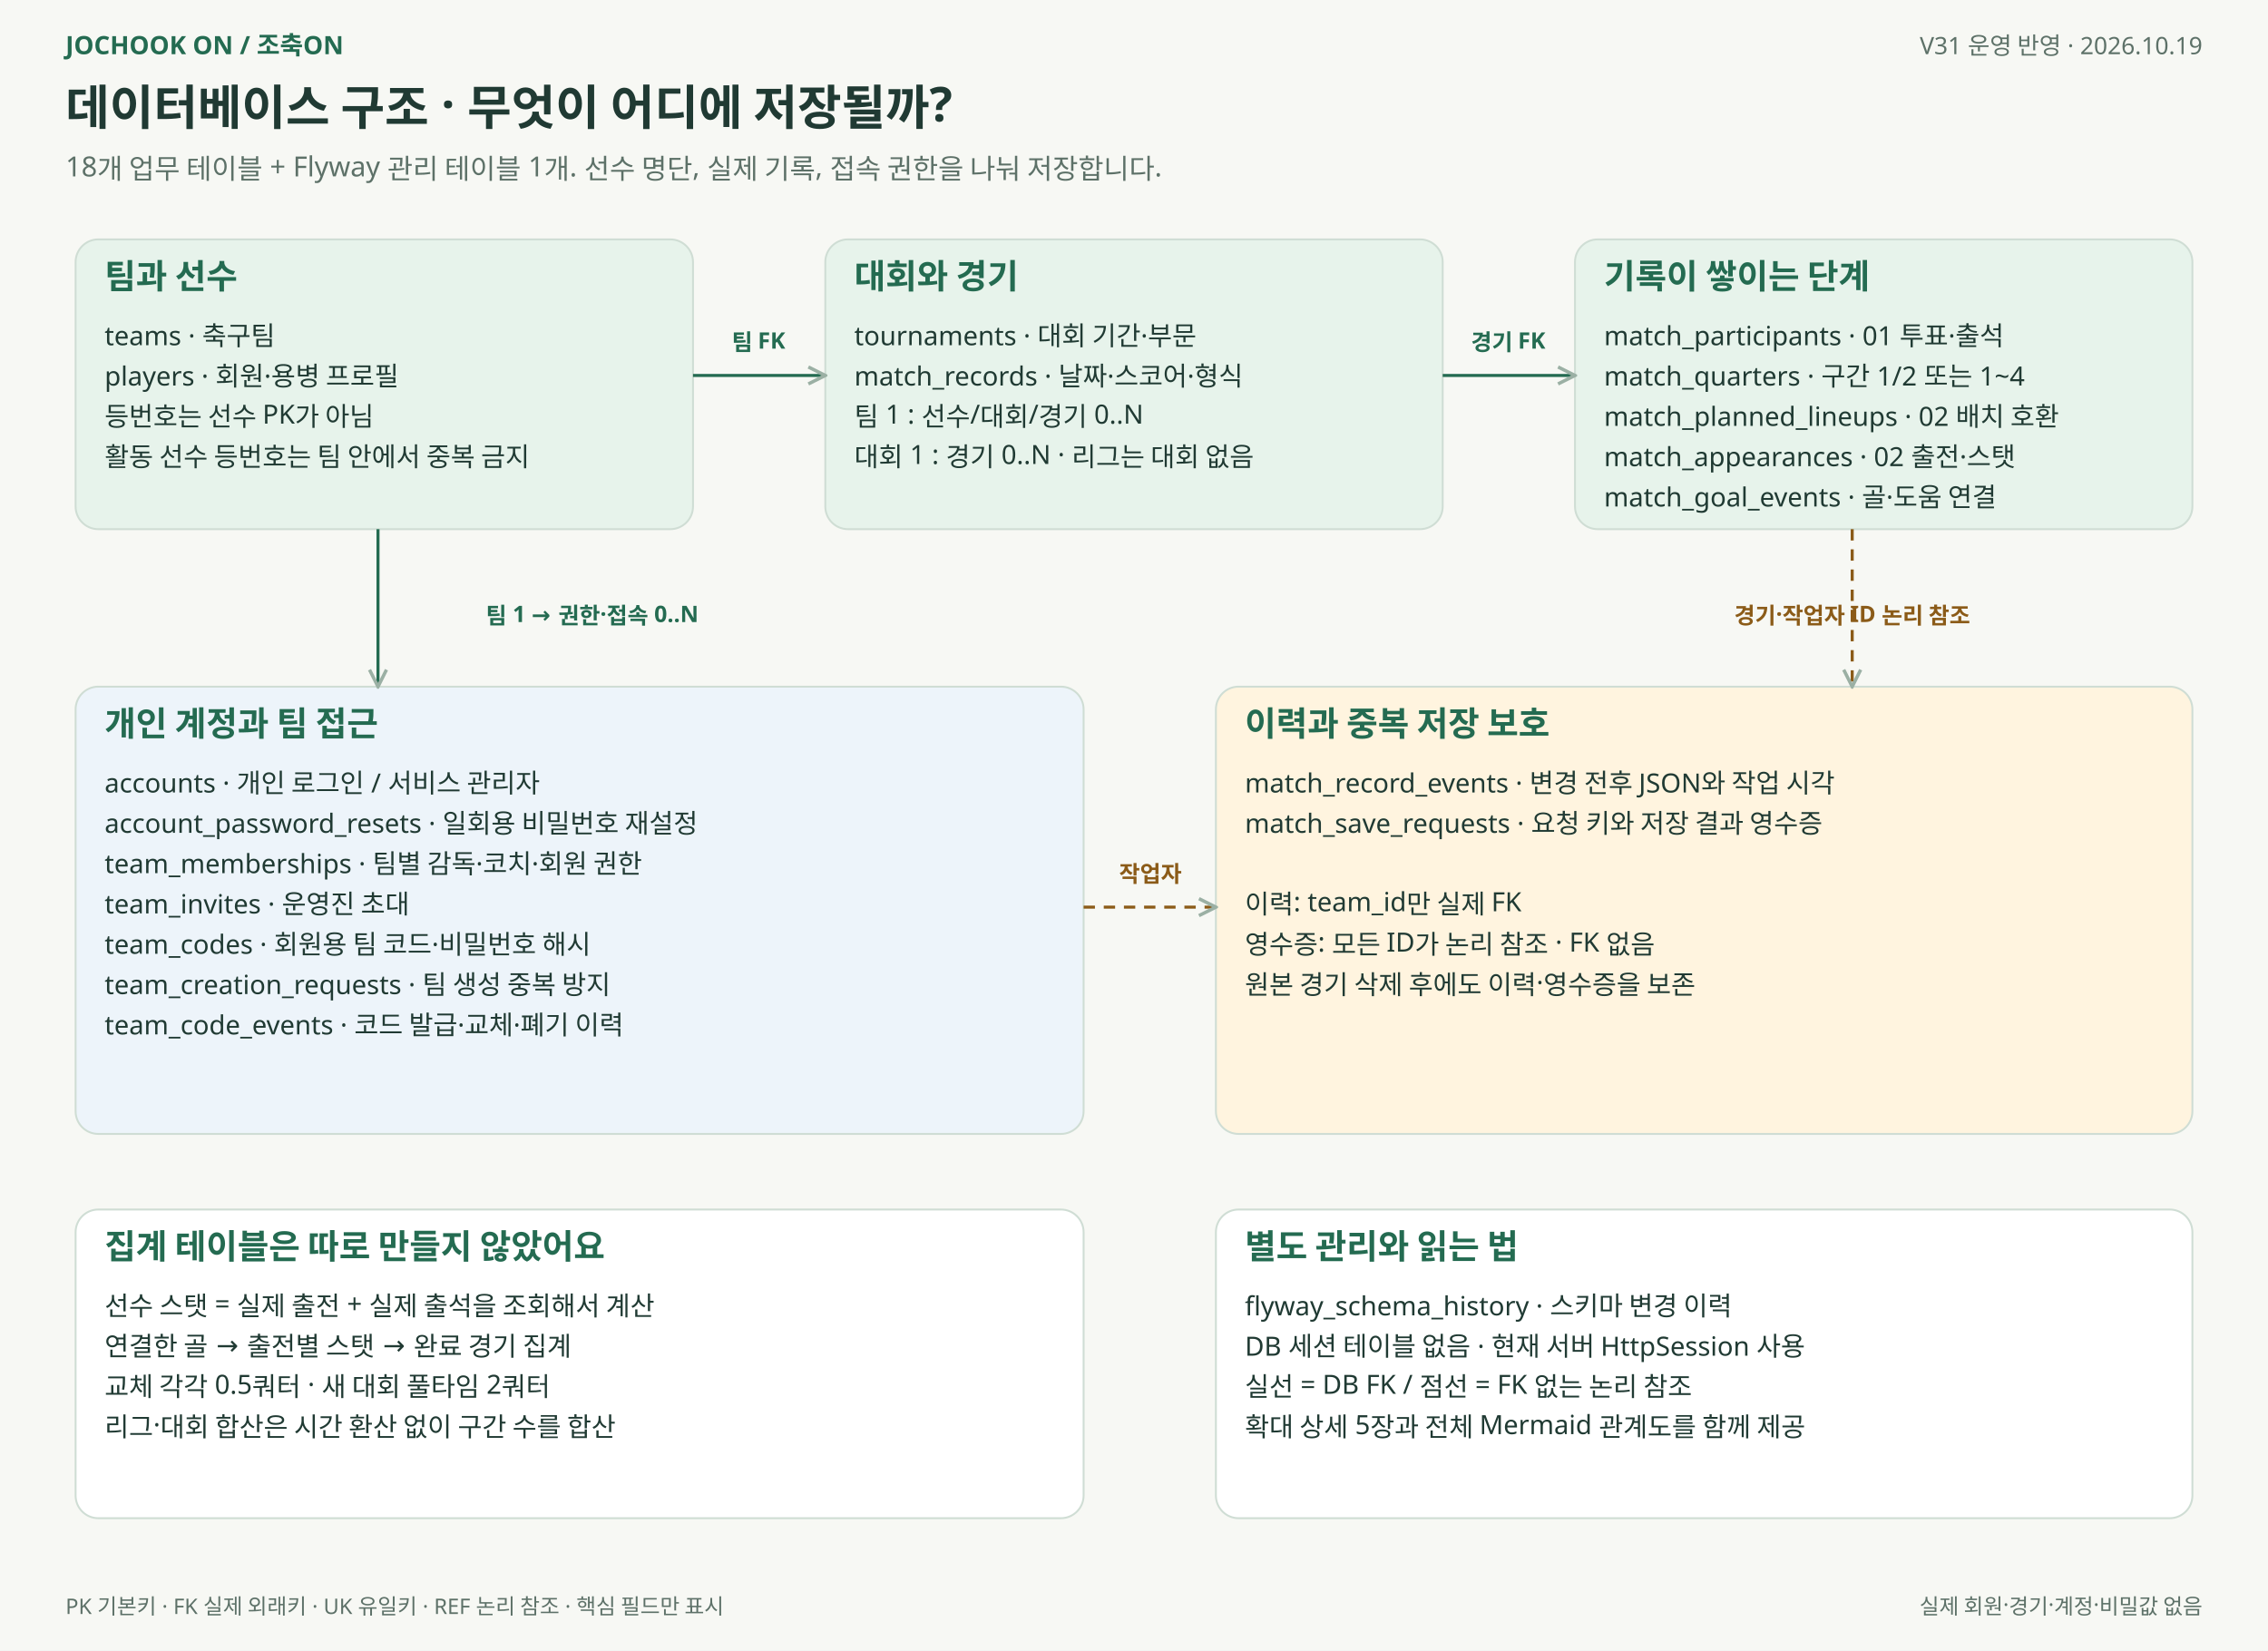
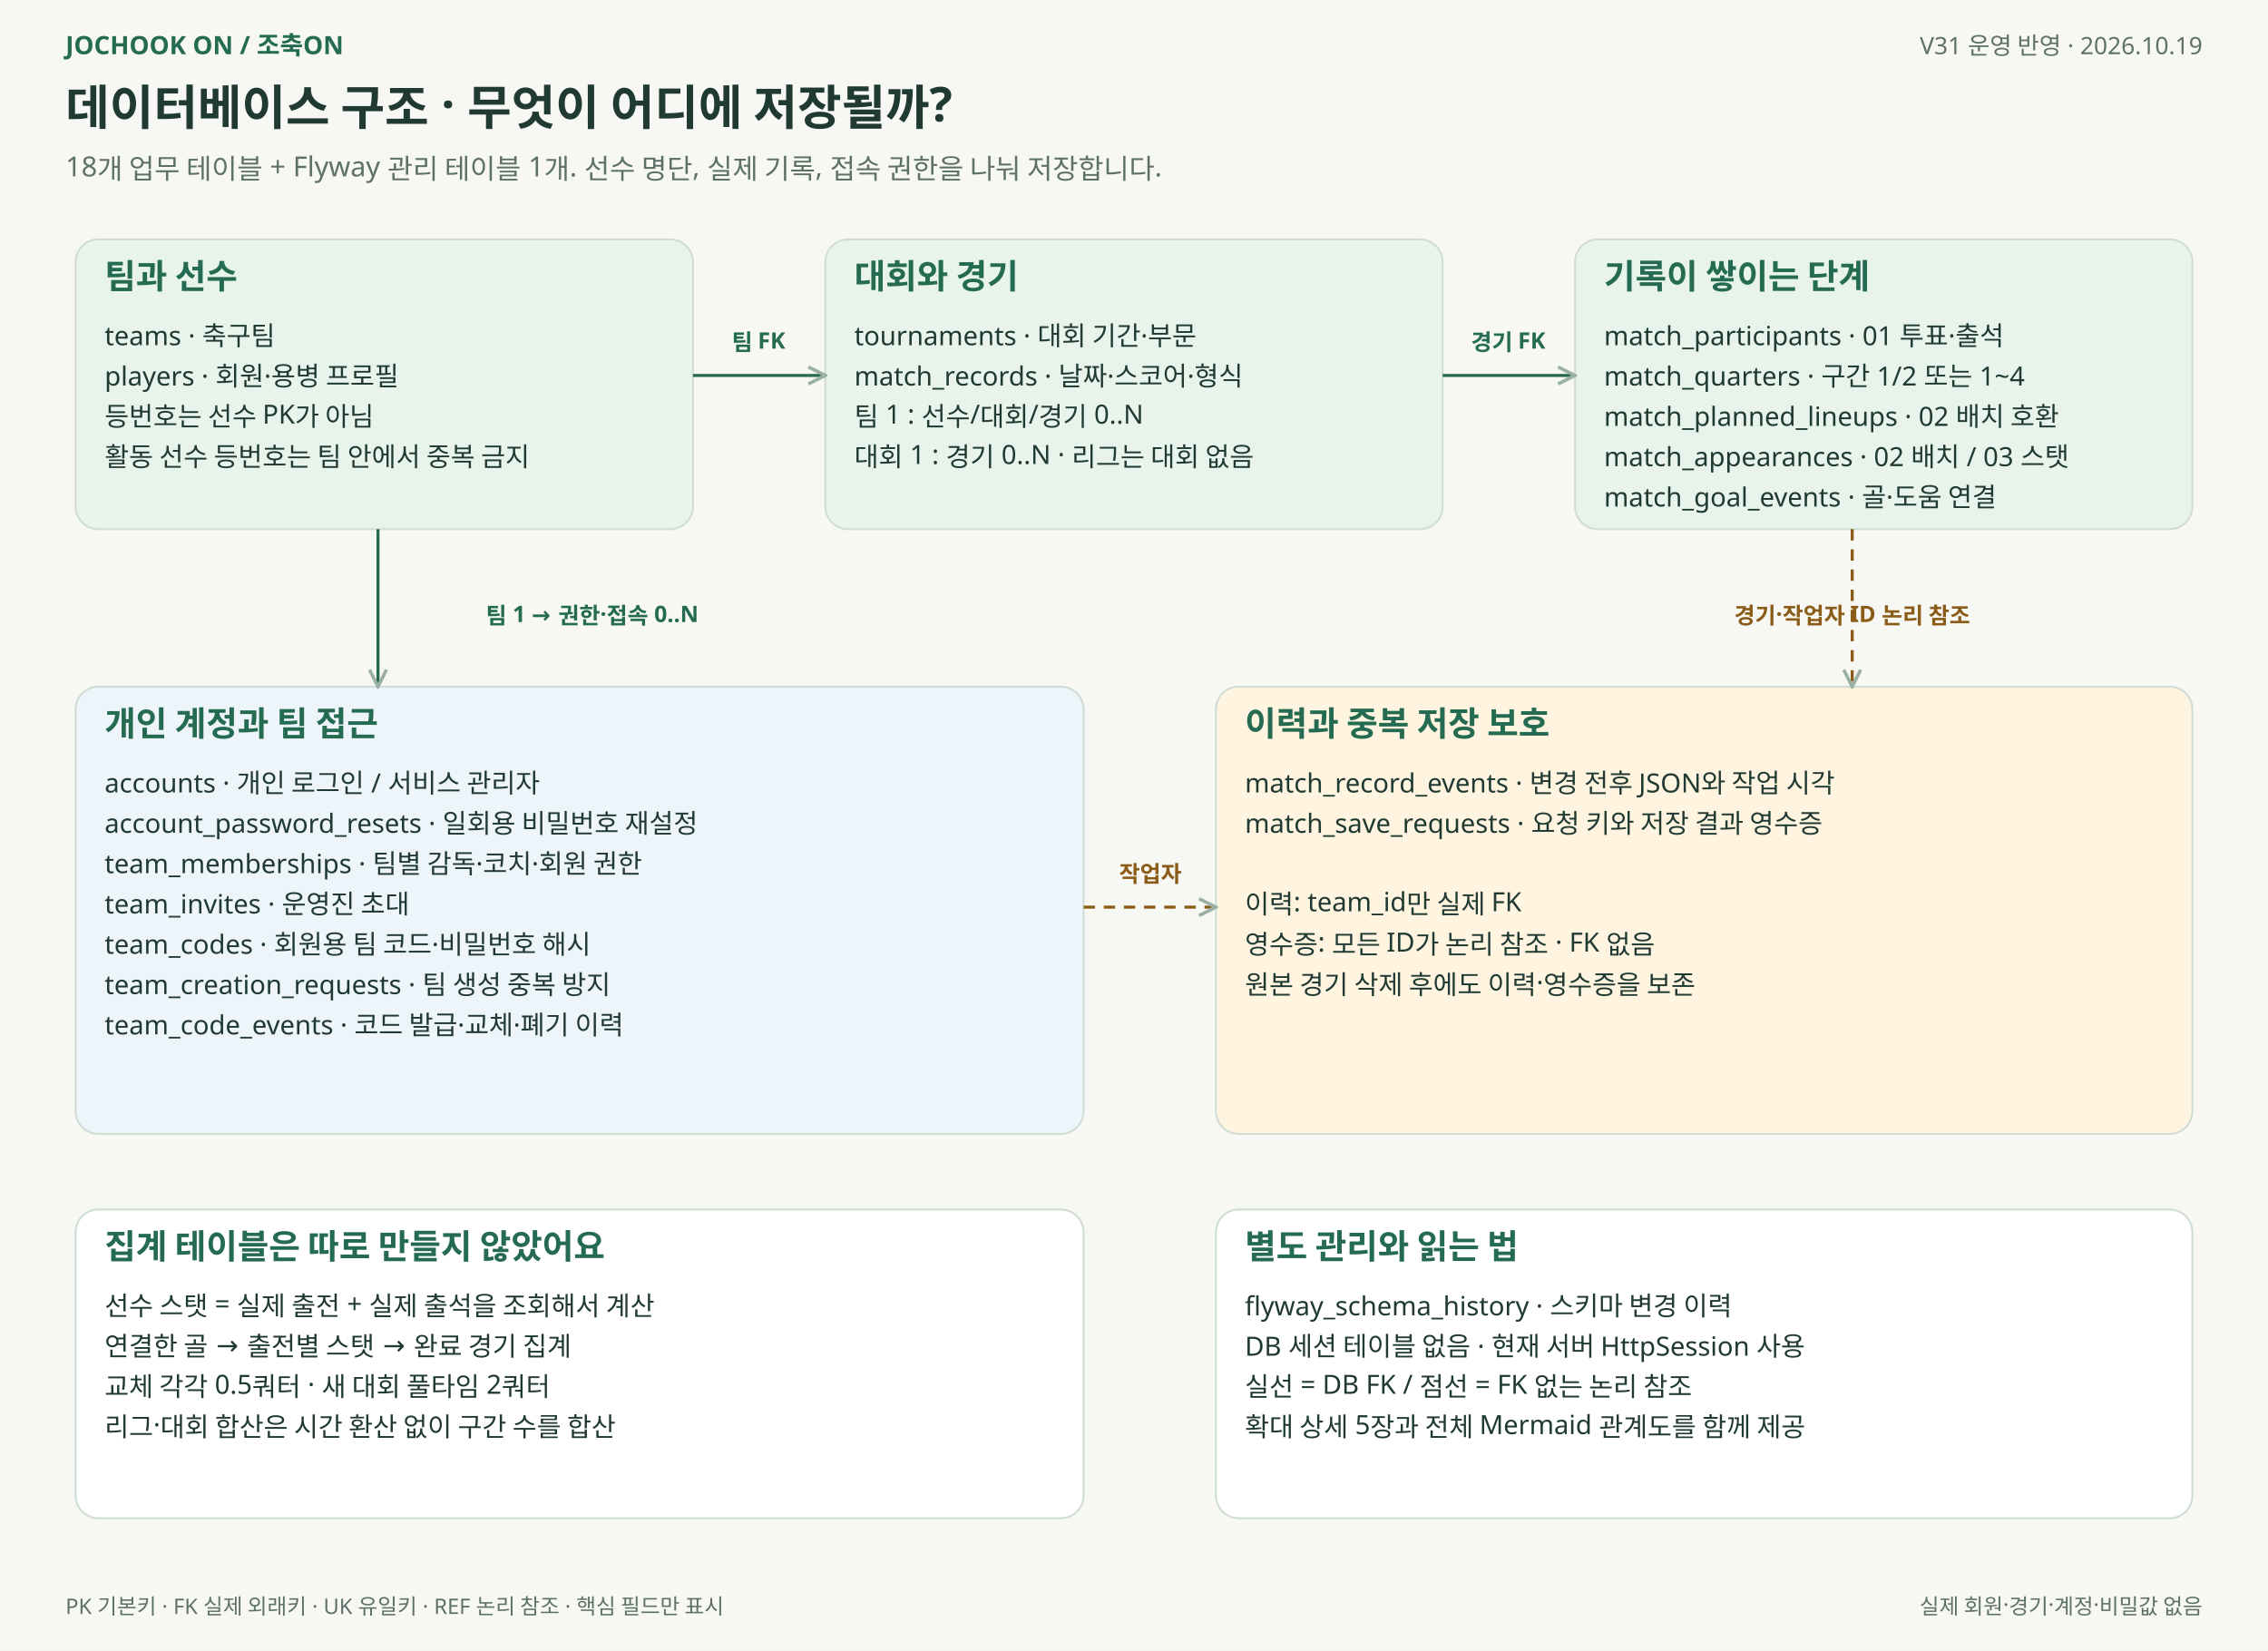
<svg xmlns="http://www.w3.org/2000/svg" width="1800" height="1310" viewBox="0 0 1800 1310" role="img" aria-labelledby="title desc">
  <defs>
    <marker id="arrow" viewBox="0 0 10 10" refX="9" refY="5" markerWidth="7" markerHeight="7" orient="auto">
      <path d="M1 1 L9 5 L1 9" fill="none" stroke="#9bb0a4" stroke-width="1.6" />
    </marker>
  </defs>
  <rect width="1800" height="1310" fill="#f7f8f4" />
  <g font-family="Malgun Gothic, Apple SD Gothic Neo, Noto Sans KR, sans-serif">
    <text x="52" y="43" font-size="20" fill="#246b51" font-weight="700" text-anchor="start">JOCHOOK ON / 조축ON</text>
    <text x="1748" y="43" font-size="19" fill="#5d7168" font-weight="400" text-anchor="end">V31 운영 반영 · 2026.10.19</text>
    <text x="52" y="99" font-size="38" fill="#203a33" font-weight="700" text-anchor="start">데이터베이스 구조 · 무엇이 어디에 저장될까?</text>
    <text x="52" y="140" font-size="22" fill="#5d7168" font-weight="400" text-anchor="start">18개 업무 테이블 + Flyway 관리 테이블 1개. 선수 명단, 실제 기록, 접속 권한을 나눠 저장합니다.</text>
    <rect x="60" y="190" width="490" height="230" rx="18" fill="#e7f3eb" stroke="#cfddd4" stroke-width="1.5" />
    <text x="83" y="229" font-size="27" fill="#246b51" font-weight="700" text-anchor="start">팀과 선수</text>
    <text x="83" y="274" font-size="21" fill="#203a33" font-weight="400" text-anchor="start">teams · 축구팀</text>
    <text x="83" y="306" font-size="21" fill="#203a33" font-weight="400" text-anchor="start">players · 회원·용병 프로필</text>
    <text x="83" y="338" font-size="21" fill="#203a33" font-weight="400" text-anchor="start">등번호는 선수 PK가 아님</text>
    <text x="83" y="370" font-size="21" fill="#203a33" font-weight="400" text-anchor="start">활동 선수 등번호는 팀 안에서 중복 금지</text>
    <rect x="655" y="190" width="490" height="230" rx="18" fill="#e7f3eb" stroke="#cfddd4" stroke-width="1.5" />
    <text x="678" y="229" font-size="27" fill="#246b51" font-weight="700" text-anchor="start">대회와 경기</text>
    <text x="678" y="274" font-size="21" fill="#203a33" font-weight="400" text-anchor="start">tournaments · 대회 기간·부문</text>
    <text x="678" y="306" font-size="21" fill="#203a33" font-weight="400" text-anchor="start">match_records · 날짜·스코어·형식</text>
    <text x="678" y="338" font-size="21" fill="#203a33" font-weight="400" text-anchor="start">팀 1 : 선수/대회/경기 0..N</text>
    <text x="678" y="370" font-size="21" fill="#203a33" font-weight="400" text-anchor="start">대회 1 : 경기 0..N · 리그는 대회 없음</text>
    <rect x="1250" y="190" width="490" height="230" rx="18" fill="#e7f3eb" stroke="#cfddd4" stroke-width="1.5" />
    <text x="1273" y="229" font-size="27" fill="#246b51" font-weight="700" text-anchor="start">기록이 쌓이는 단계</text>
    <text x="1273" y="274" font-size="21" fill="#203a33" font-weight="400" text-anchor="start">match_participants · 01 투표·출석</text>
    <text x="1273" y="306" font-size="21" fill="#203a33" font-weight="400" text-anchor="start">match_quarters · 구간 1/2 또는 1~4</text>
    <text x="1273" y="338" font-size="21" fill="#203a33" font-weight="400" text-anchor="start">match_planned_lineups · 02 배치 호환</text>
-     <text x="1273" y="370" font-size="21" fill="#203a33" font-weight="400" text-anchor="start">match_appearances · 02 출전·스탯</text>
+     <text x="1273" y="370" font-size="21" fill="#203a33" font-weight="400" text-anchor="start">match_appearances · 02 배치 / 03 스탯</text>
    <text x="1273" y="402" font-size="21" fill="#203a33" font-weight="400" text-anchor="start">match_goal_events · 골·도움 연결</text>
    <path d="M 550 298 L 655 298" stroke="#246b51" stroke-width="2.4" fill="none" marker-end="url(#arrow)" />
    <text x="602" y="278" font-size="18" fill="#246b51" font-weight="600" text-anchor="middle">팀 FK</text>
    <path d="M 1145 298 L 1250 298" stroke="#246b51" stroke-width="2.4" fill="none" marker-end="url(#arrow)" />
    <text x="1197" y="278" font-size="18" fill="#246b51" font-weight="600" text-anchor="middle">경기 FK</text>
    <rect x="60" y="545" width="800" height="355" rx="18" fill="#edf4fa" stroke="#cfddd4" stroke-width="1.5" />
    <text x="83" y="584" font-size="27" fill="#246b51" font-weight="700" text-anchor="start">개인 계정과 팀 접근</text>
    <text x="83" y="629" font-size="21" fill="#203a33" font-weight="400" text-anchor="start">accounts · 개인 로그인 / 서비스 관리자</text>
    <text x="83" y="661" font-size="21" fill="#203a33" font-weight="400" text-anchor="start">account_password_resets · 일회용 비밀번호 재설정</text>
    <text x="83" y="693" font-size="21" fill="#203a33" font-weight="400" text-anchor="start">team_memberships · 팀별 감독·코치·회원 권한</text>
    <text x="83" y="725" font-size="21" fill="#203a33" font-weight="400" text-anchor="start">team_invites · 운영진 초대</text>
    <text x="83" y="757" font-size="21" fill="#203a33" font-weight="400" text-anchor="start">team_codes · 회원용 팀 코드·비밀번호 해시</text>
    <text x="83" y="789" font-size="21" fill="#203a33" font-weight="400" text-anchor="start">team_creation_requests · 팀 생성 중복 방지</text>
    <text x="83" y="821" font-size="21" fill="#203a33" font-weight="400" text-anchor="start">team_code_events · 코드 발급·교체·폐기 이력</text>
    <rect x="965" y="545" width="775" height="355" rx="18" fill="#fff4df" stroke="#cfddd4" stroke-width="1.5" />
    <text x="988" y="584" font-size="27" fill="#246b51" font-weight="700" text-anchor="start">이력과 중복 저장 보호</text>
    <text x="988" y="629" font-size="21" fill="#203a33" font-weight="400" text-anchor="start">match_record_events · 변경 전후 JSON와 작업 시각</text>
    <text x="988" y="661" font-size="21" fill="#203a33" font-weight="400" text-anchor="start">match_save_requests · 요청 키와 저장 결과 영수증</text>
    <text x="988" y="693" font-size="21" fill="#203a33" font-weight="400" text-anchor="start" />
    <text x="988" y="725" font-size="21" fill="#203a33" font-weight="400" text-anchor="start">이력: team_id만 실제 FK</text>
    <text x="988" y="757" font-size="21" fill="#203a33" font-weight="400" text-anchor="start">영수증: 모든 ID가 논리 참조 · FK 없음</text>
    <text x="988" y="789" font-size="21" fill="#203a33" font-weight="400" text-anchor="start">원본 경기 삭제 후에도 이력·영수증을 보존</text>
    <path d="M 300 420 L 300 545" stroke="#246b51" stroke-width="2.4" fill="none" marker-end="url(#arrow)" />
    <text x="470" y="495" font-size="18" fill="#246b51" font-weight="600" text-anchor="middle">팀 1 → 권한·접속 0..N</text>
    <path d="M 1470 420 L 1470 545" stroke="#8b5b18" stroke-width="2.4" fill="none" stroke-dasharray="9 7" marker-end="url(#arrow)" />
    <text x="1470" y="495" font-size="18" fill="#8b5b18" font-weight="600" text-anchor="middle">경기·작업자 ID 논리 참조</text>
    <path d="M 860 720 L 965 720" stroke="#8b5b18" stroke-width="2.4" fill="none" stroke-dasharray="9 7" marker-end="url(#arrow)" />
    <text x="913" y="700" font-size="18" fill="#8b5b18" font-weight="600" text-anchor="middle">작업자</text>
    <rect x="60" y="960" width="800" height="245" rx="18" fill="#fff" stroke="#cfddd4" stroke-width="1.5" />
    <text x="83" y="999" font-size="27" fill="#246b51" font-weight="700" text-anchor="start">집계 테이블은 따로 만들지 않았어요</text>
    <text x="83" y="1044" font-size="21" fill="#203a33" font-weight="400" text-anchor="start">선수 스탯 = 실제 출전 + 실제 출석을 조회해서 계산</text>
    <text x="83" y="1076" font-size="21" fill="#203a33" font-weight="400" text-anchor="start">연결한 골 → 출전별 스탯 → 완료 경기 집계</text>
    <text x="83" y="1108" font-size="21" fill="#203a33" font-weight="400" text-anchor="start">교체 각각 0.5쿼터 · 새 대회 풀타임 2쿼터</text>
    <text x="83" y="1140" font-size="21" fill="#203a33" font-weight="400" text-anchor="start">리그·대회 합산은 시간 환산 없이 구간 수를 합산</text>
    <rect x="965" y="960" width="775" height="245" rx="18" fill="#fff" stroke="#cfddd4" stroke-width="1.5" />
    <text x="988" y="999" font-size="27" fill="#246b51" font-weight="700" text-anchor="start">별도 관리와 읽는 법</text>
    <text x="988" y="1044" font-size="21" fill="#203a33" font-weight="400" text-anchor="start">flyway_schema_history · 스키마 변경 이력</text>
    <text x="988" y="1076" font-size="21" fill="#203a33" font-weight="400" text-anchor="start">DB 세션 테이블 없음 · 현재 서버 HttpSession 사용</text>
    <text x="988" y="1108" font-size="21" fill="#203a33" font-weight="400" text-anchor="start">실선 = DB FK / 점선 = FK 없는 논리 참조</text>
    <text x="988" y="1140" font-size="21" fill="#203a33" font-weight="400" text-anchor="start">확대 상세 5장과 전체 Mermaid 관계도를 함께 제공</text>
    <text x="52" y="1281" font-size="17" fill="#5d7168" font-weight="400" text-anchor="start">PK 기본키 · FK 실제 외래키 · UK 유일키 · REF 논리 참조 · 핵심 필드만 표시</text>
    <text x="1748" y="1281" font-size="17" fill="#5d7168" font-weight="400" text-anchor="end">실제 회원·경기·계정·비밀값 없음</text>
  </g>
</svg>
